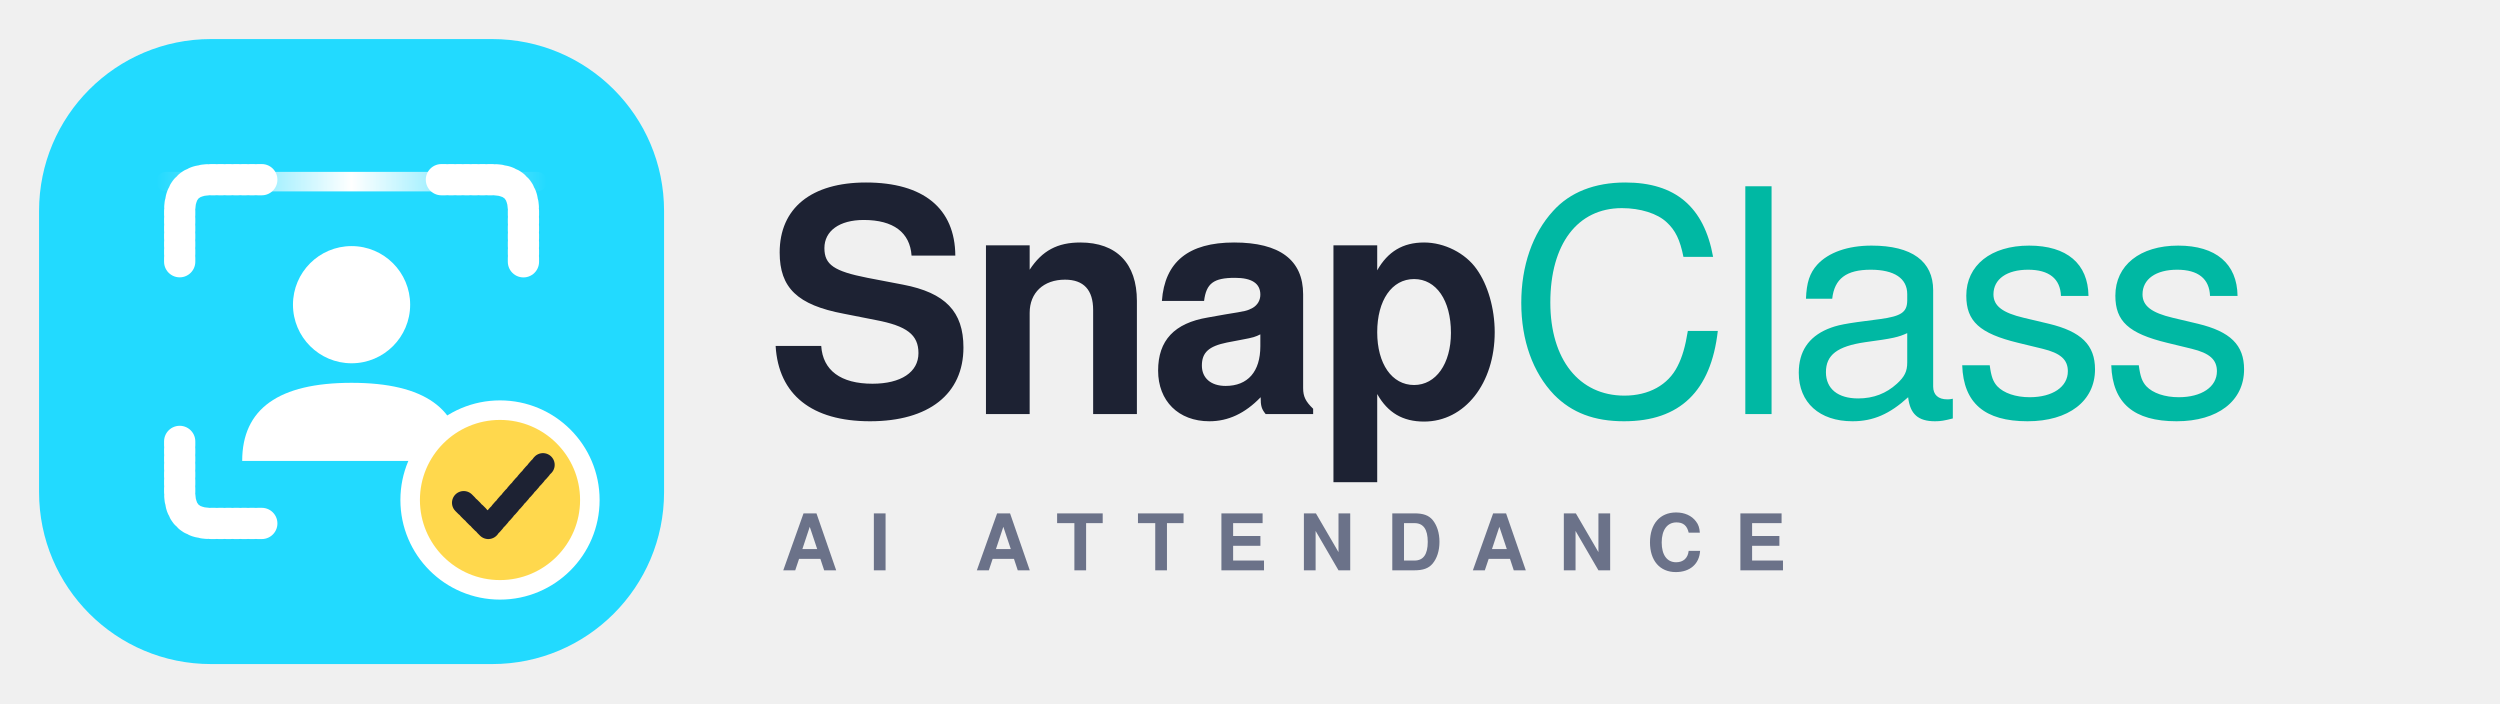
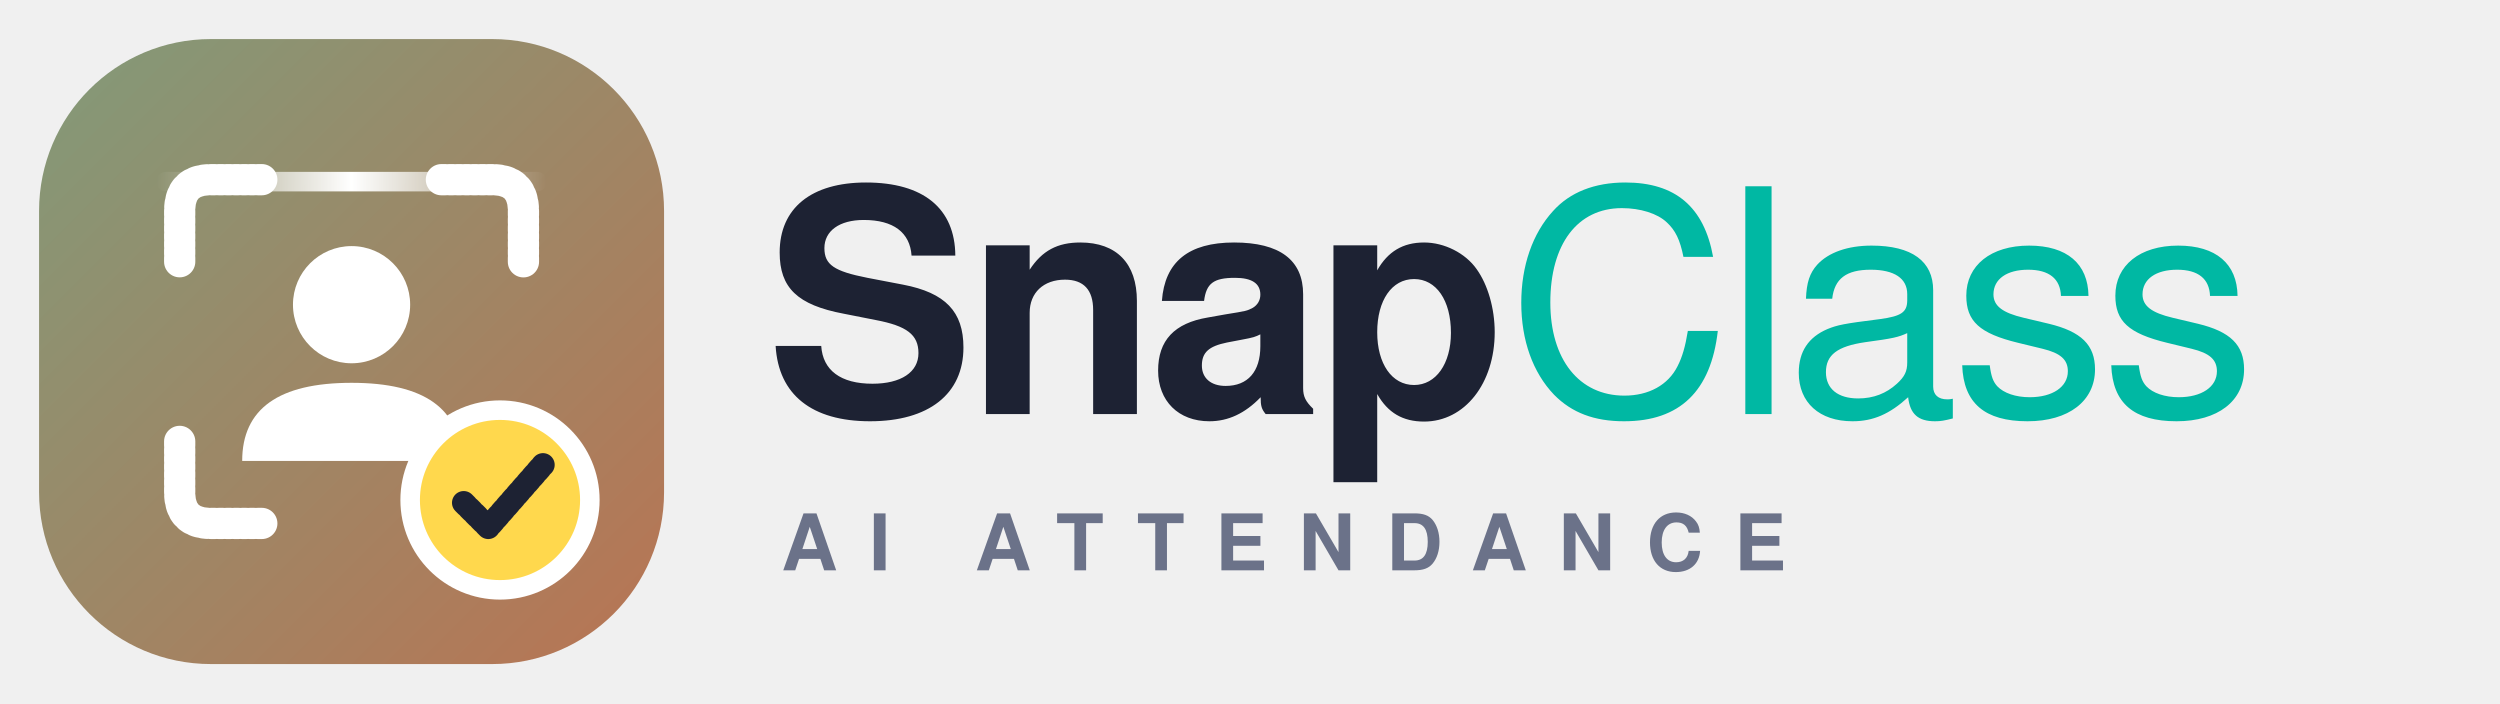
<svg xmlns="http://www.w3.org/2000/svg" viewBox="0 0 640 180" width="1280" height="360" role="img" aria-label="SnapClass AI Attendance">
  <style>
  .loop{animation-duration:7s;animation-iteration-count:1;animation-timing-function:ease-out;animation-fill-mode:both}
  .all{animation-name:fadeall}
  .tile{animation-name:tile;transform-box:fill-box;transform-origin:center}
  .br{animation-name:draw;stroke-dasharray:1;stroke-dashoffset:1}
  .person{animation-name:person}
  .scan{animation-name:scan}
  .badge{animation-name:badge;transform-box:fill-box;transform-origin:center}
  .chk{animation-name:draw2;stroke-dasharray:1;stroke-dashoffset:1}
  .word{animation-name:word}
  .tag{animation-name:tag}
  @keyframes fadeall{0%,100%{opacity:1}}
  @keyframes tile{0%{transform:scale(.2) rotate(-25deg);opacity:0}8%{transform:scale(1.08) rotate(0);opacity:1}11%,100%{transform:scale(1) rotate(0);opacity:1}}
  @keyframes draw{0%,5%{stroke-dashoffset:1}18%,100%{stroke-dashoffset:0}}
  @keyframes person{0%,13%{opacity:0;transform:translateY(8px)}24%,100%{opacity:1;transform:translateY(0)}}
  @keyframes scan{0%,25%{opacity:0;transform:translateY(0)}28%{opacity:.95}40%{opacity:.95;transform:translateY(86px)}42%,100%{opacity:0;transform:translateY(86px)}}
  @keyframes badge{0%,40%{transform:scale(0)}46%{transform:scale(1.25)}52%,100%{transform:scale(1)}}
  @keyframes draw2{0%,46%{stroke-dashoffset:1}58%,100%{stroke-dashoffset:0}}
  @keyframes word{0%,22%{opacity:0;transform:translateX(-24px)}38%,100%{opacity:1;transform:translateX(0)}}
  @keyframes tag{0%,40%{opacity:0;transform:translateX(-14px)}54%,100%{opacity:1;transform:translateX(0)}}
</style>
  <defs>
    <linearGradient id="g" x1="0" y1="0" x2="1" y2="1">
-       <stop offset="0" stop-color="#22DAFF" />
-       <stop offset="1" stop-color="#22DAFF" />
+       <stop offset="0" stop-color="#829A79" />
+       <stop offset="1" stop-color="#B97453" />
    </linearGradient>
    <linearGradient id="s" x1="0" y1="0" x2="1" y2="0">
      <stop offset="0" stop-color="#fff" stop-opacity="0" />
      <stop offset=".5" stop-color="#fff" />
      <stop offset="1" stop-color="#fff" stop-opacity="0" />
    </linearGradient>
    <clipPath id="c">
      <rect x="10" y="10" width="160" height="160" rx="44" />
    </clipPath>
  </defs>
  <g class="loop all">
    <rect class="loop tile" x="10" y="10" width="160" height="160" rx="44" fill="url(#g)" />
    <g fill="none" stroke="#fff" stroke-width="8" stroke-linecap="round" stroke-linejoin="round">
      <path class="loop br" pathLength="1" d="M46 68V54Q46 46 54 46H68" />
      <path class="loop br" pathLength="1" d="M112 46H126Q134 46 134 54V68" />
      <path class="loop br" pathLength="1" d="M46 112V126Q46 134 54 134H68" />
    </g>
    <g class="loop person" fill="#fff">
      <circle cx="90" cy="78" r="15" />
      <path d="M62 118Q62 98 90 98Q118 98 118 118Z" />
    </g>
    <g clip-path="url(#c)">
      <rect class="loop scan" x="40" y="44" width="100" height="5" rx="2.5" fill="url(#s)" />
    </g>
    <g class="loop badge">
      <circle cx="128" cy="128" r="23" fill="#ffd84d" stroke="#fff" stroke-width="5" />
      <path class="loop chk" pathLength="1" d="M118 128l7 7 14-16" fill="none" stroke="#1d2233" stroke-width="6" stroke-linecap="round" stroke-linejoin="round" />
    </g>
    <text class="loop word" x="196" y="106" font-family="Poppins,'Segoe UI',Helvetica,Arial,sans-serif" font-size="80" font-weight="800" letter-spacing="-2" fill="#1d2233">Snap<tspan font-weight="300" fill="#00b8a3">Class</tspan>
    </text>
    <text class="loop tag" x="200" y="146" font-family="Poppins,'Segoe UI',Helvetica,Arial,sans-serif" font-size="20" font-weight="600" letter-spacing="8" fill="#6b7289">AI ATTENDANCE</text>
  </g>
</svg>
